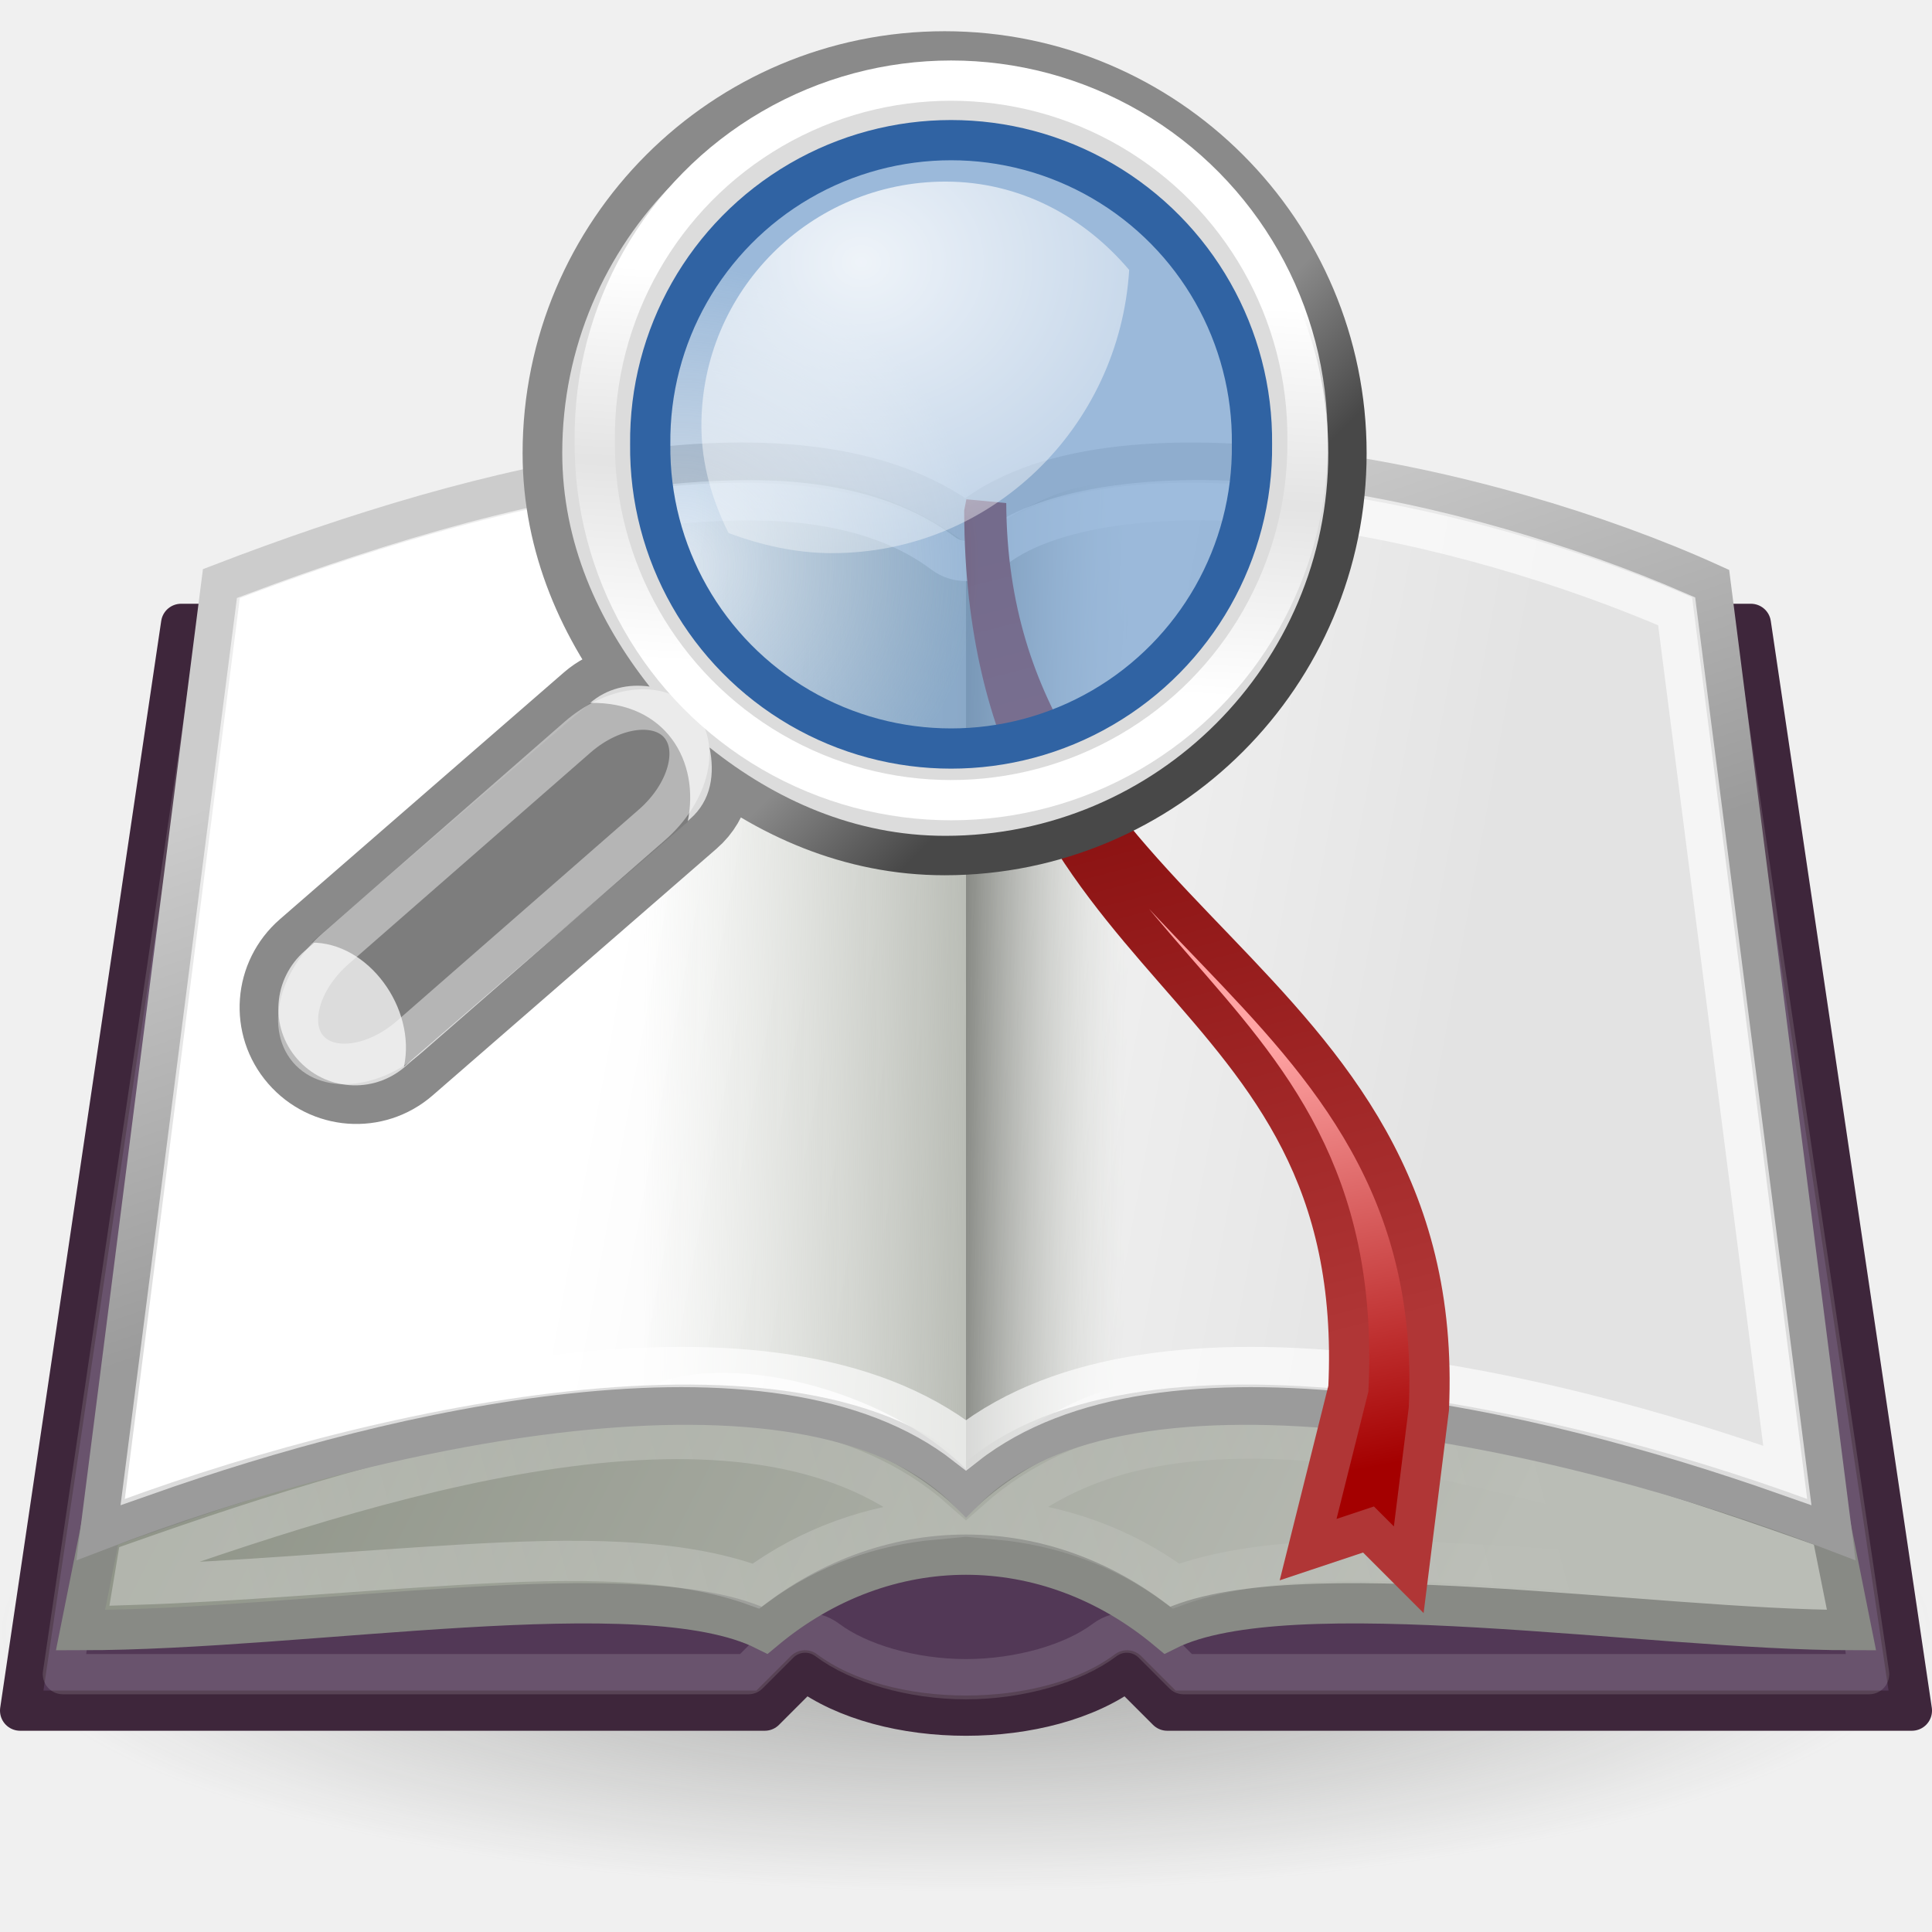
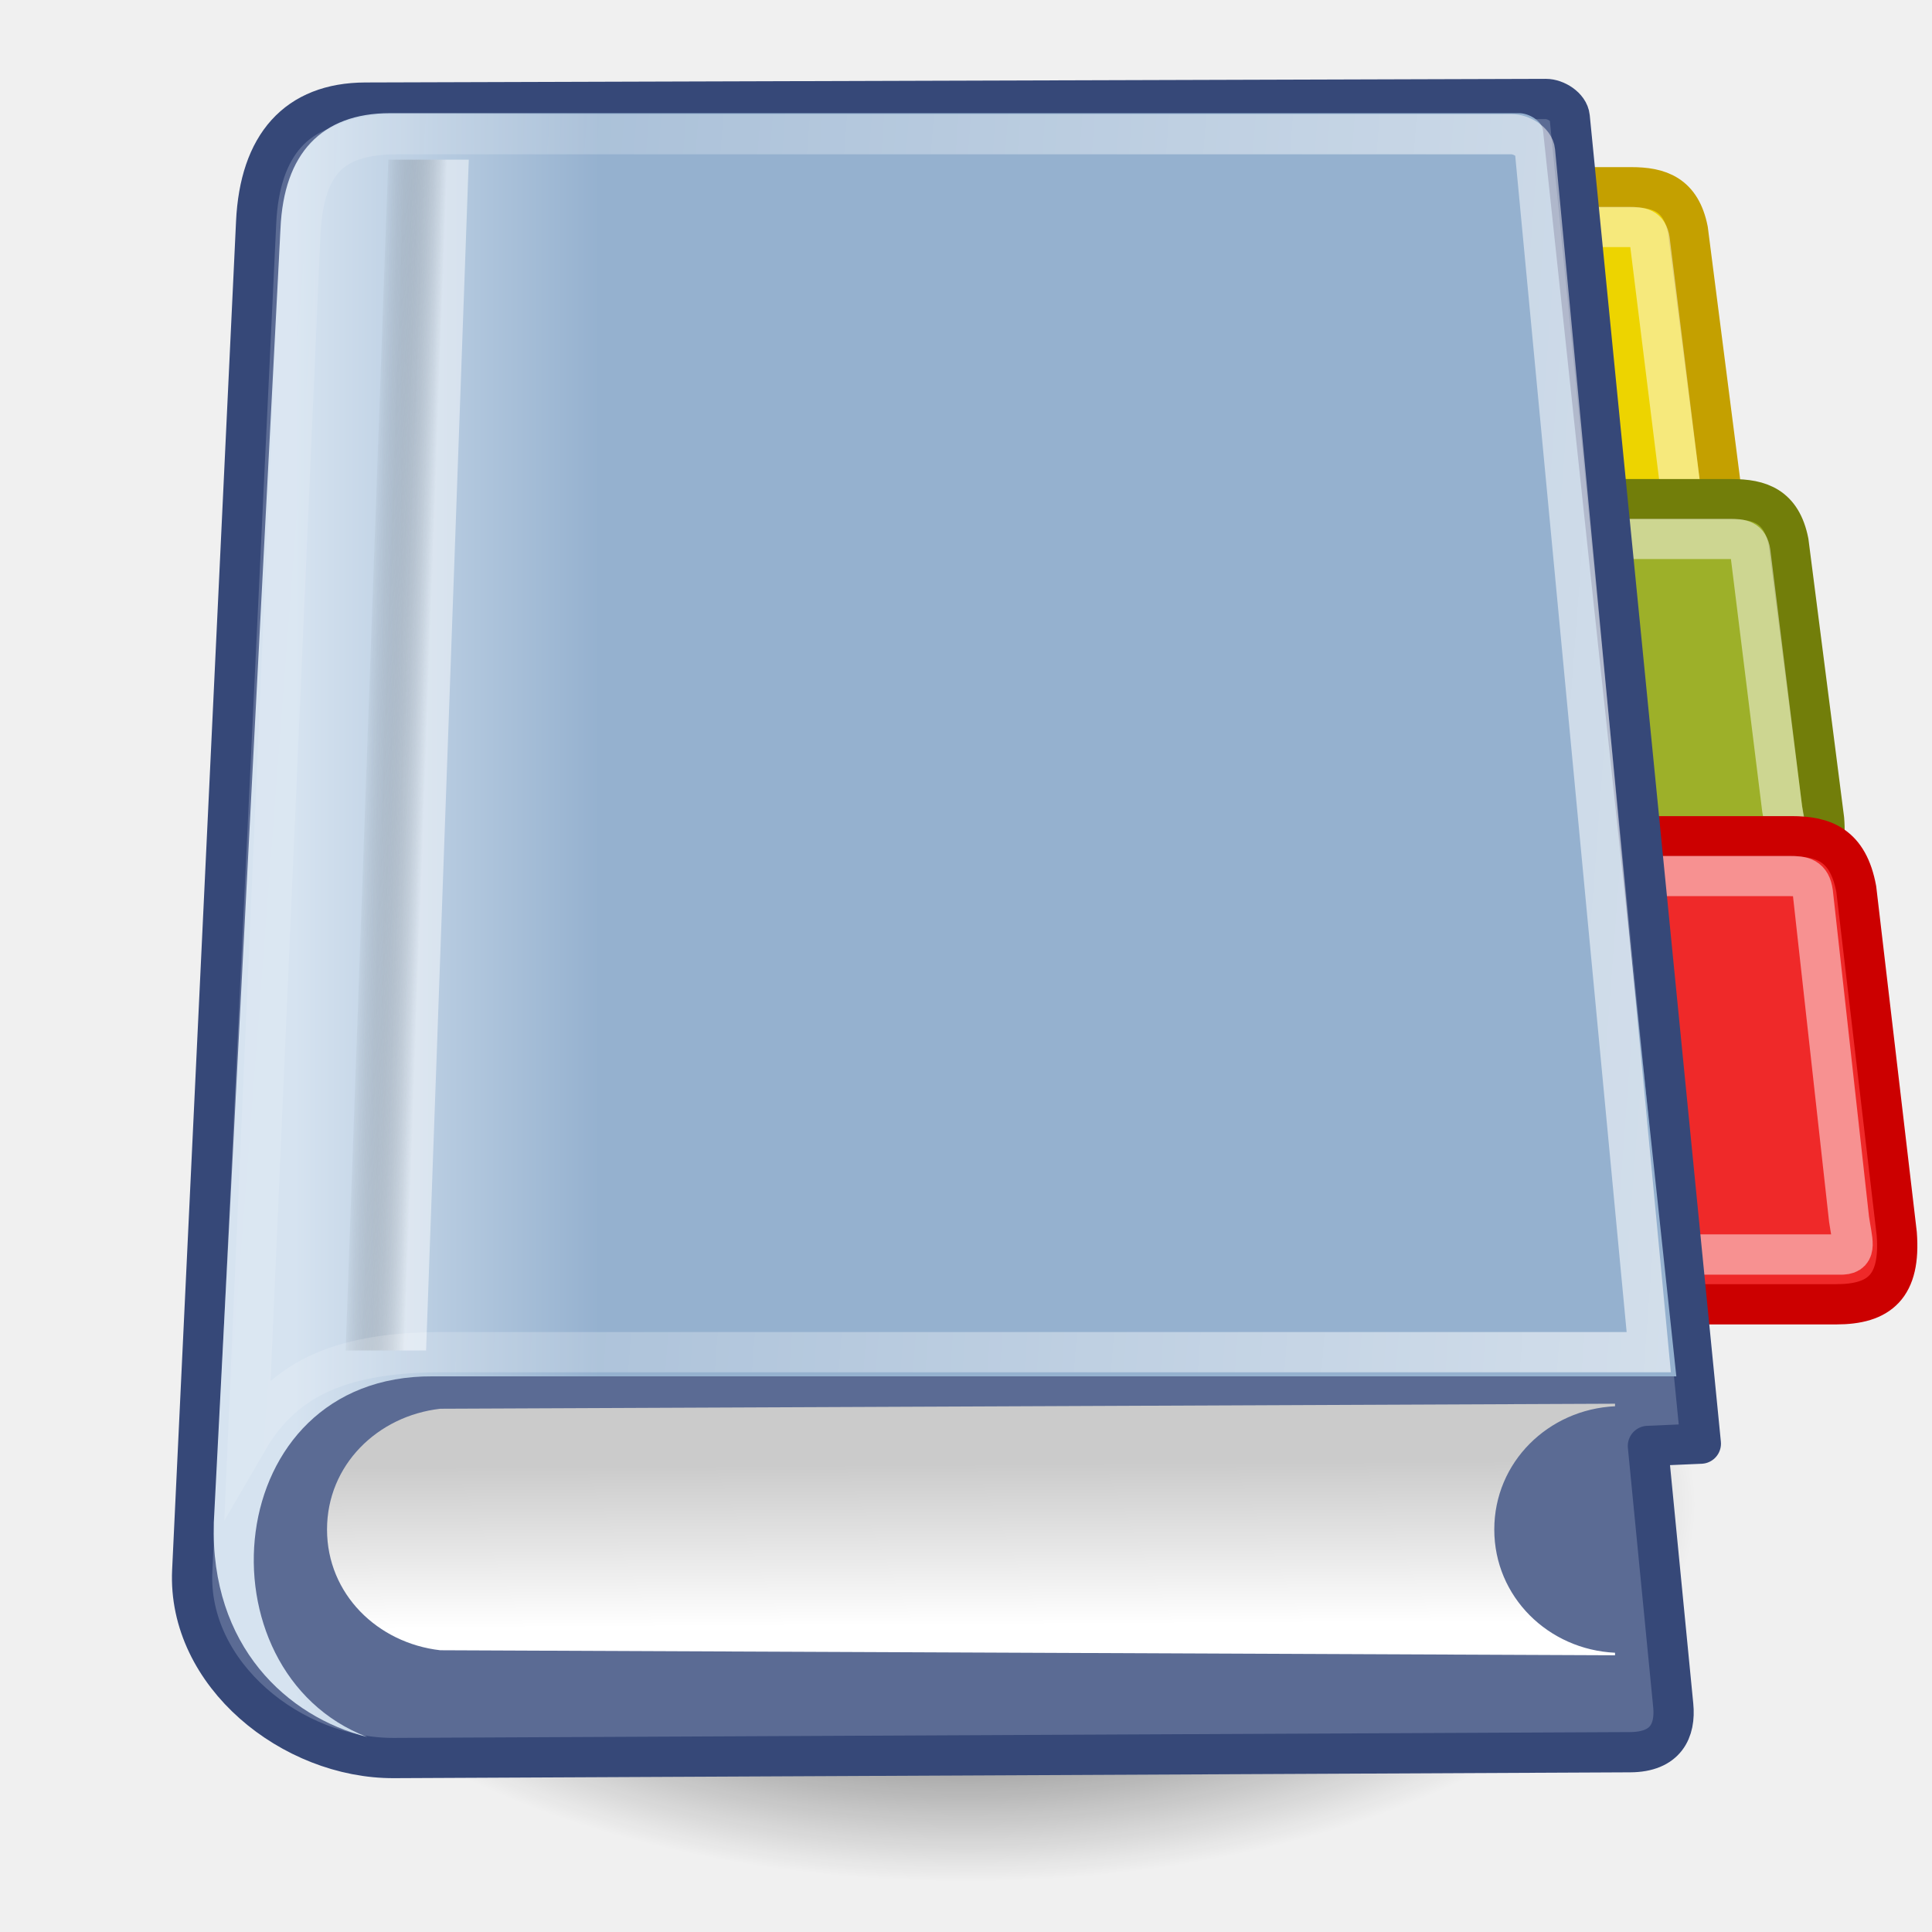
- <svg xmlns="http://www.w3.org/2000/svg" xmlns:xlink="http://www.w3.org/1999/xlink" width="48" height="48" id="svg2" version="1.0">
-   <defs id="defs4">
-     <radialGradient xlink:href="#linearGradient4467" id="radialGradient2738" gradientUnits="userSpaceOnUse" gradientTransform="matrix(2.592963,-7.7469e-24,-5.714443e-24,2.252104,-25.05976,-18.941)" cx="15.414" cy="13.078" fx="15.414" fy="13.078" r="6.656" />
-     <radialGradient xlink:href="#linearGradient4454" id="radialGradient2736" gradientUnits="userSpaceOnUse" gradientTransform="matrix(-1,0,0,1,43.352,5.882878e-16)" cx="18.241" cy="21.818" fx="18.241" fy="21.818" r="8.309" />
-     <linearGradient xlink:href="#linearGradient2366" id="linearGradient2734" gradientUnits="userSpaceOnUse" gradientTransform="matrix(-1,0,0,1,44.17827,-3.838079e-17)" x1="18.293" y1="13.602" x2="17.501" y2="25.743" />
-     <linearGradient xlink:href="#linearGradient4440" id="linearGradient2732" gradientUnits="userSpaceOnUse" gradientTransform="matrix(-1.334593,0,0,1.291292,55.15793,-7.460658)" x1="30.656" y1="34" x2="33.219" y2="31.062" />
-     <linearGradient xlink:href="#linearGradient2846" id="linearGradient2730" gradientUnits="userSpaceOnUse" gradientTransform="matrix(-1,0,0,1,48.18409,-6.22072e-15)" x1="27.366" y1="26.58" x2="31.336" y2="30.558" />
-     <linearGradient id="linearGradient4467">
-       <stop id="stop4469" offset="0" style="stop-color:#ffffff;stop-opacity:1;" />
-       <stop id="stop4471" offset="1" style="stop-color:#ffffff;stop-opacity:0.248;" />
+ <svg xmlns="http://www.w3.org/2000/svg" xmlns:xlink="http://www.w3.org/1999/xlink" width="48px" height="48px" id="svg1256">
+   <defs id="defs3">
+     <linearGradient id="linearGradient12512">
+       <stop style="stop-color:#ffffff;stop-opacity:1;" offset="0" id="stop12513" />
+       <stop style="stop-color:#fff520;stop-opacity:0.891;" offset="0.5" id="stop12517" />
+       <stop style="stop-color:#fff300;stop-opacity:0;" offset="1" id="stop12514" />
    </linearGradient>
-     <linearGradient id="linearGradient4454">
-       <stop id="stop4456" offset="0" style="stop-color:#729fcf;stop-opacity:0.208;" />
-       <stop id="stop4458" offset="1" style="stop-color:#729fcf;stop-opacity:0.676;" />
+     <radialGradient xlink:href="#linearGradient12512" id="radialGradient278" gradientUnits="userSpaceOnUse" cx="55" cy="125" fx="55" fy="125" r="14.375" />
+     <linearGradient id="linearGradient21644">
+       <stop style="stop-color:#000000;stop-opacity:1;" offset="0" id="stop21646" />
+       <stop style="stop-color:#000000;stop-opacity:0;" offset="1" id="stop21648" />
    </linearGradient>
-     <linearGradient id="linearGradient2366">
-       <stop style="stop-color:#ffffff;stop-opacity:1;" offset="0" id="stop2368" />
-       <stop id="stop2374" offset="0.5" style="stop-color:#ffffff;stop-opacity:0.219;" />
-       <stop style="stop-color:#ffffff;stop-opacity:1;" offset="1" id="stop2370" />
+     <linearGradient id="linearGradient2116">
+       <stop style="stop-color:#ffffff;stop-opacity:1;" offset="0" id="stop2118" />
+       <stop style="stop-color:#ffffff;stop-opacity:0;" offset="1" id="stop2120" />
    </linearGradient>
-     <linearGradient id="linearGradient4440">
-       <stop id="stop4442" offset="0" style="stop-color:#7d7d7d;stop-opacity:1;" />
-       <stop style="stop-color:#b1b1b1;stop-opacity:1;" offset="0.5" id="stop4448" />
-       <stop id="stop4444" offset="1" style="stop-color:#686868;stop-opacity:1;" />
+     <linearGradient id="linearGradient2094">
+       <stop style="stop-color:#d6e3f0;stop-opacity:1;" offset="0" id="stop2096" />
+       <stop style="stop-color:#95b1cf;stop-opacity:1;" offset="1" id="stop2098" />
    </linearGradient>
-     <linearGradient id="linearGradient2846">
-       <stop style="stop-color:#8a8a8a;stop-opacity:1;" offset="0" id="stop2848" />
-       <stop style="stop-color:#484848;stop-opacity:1;" offset="1" id="stop2850" />
+     <linearGradient id="linearGradient2803">
+       <stop id="stop2805" offset="0" style="stop-color:#ffffff;stop-opacity:1;" />
+       <stop id="stop2807" offset="1" style="stop-color:#cbcbcb;stop-opacity:1;" />
    </linearGradient>
-     <linearGradient id="linearGradient4477">
-       <stop id="stop4479" offset="0" style="stop-color:#000000;stop-opacity:1;" />
-       <stop id="stop4481" offset="1" style="stop-color:#000000;stop-opacity:0;" />
+     <linearGradient id="linearGradient2795">
+       <stop id="stop2797" offset="0" style="stop-color:#000000;stop-opacity:0.069;" />
+       <stop id="stop2799" offset="1" style="stop-color:#ffffff;stop-opacity:1;" />
    </linearGradient>
-     <linearGradient id="linearGradient2309">
-       <stop style="stop-color:#ffffff;stop-opacity:1;" offset="0" id="stop2311" />
-       <stop style="stop-color:#ffffff;stop-opacity:0;" offset="1" id="stop2313" />
-     </linearGradient>
-     <linearGradient id="linearGradient2301">
-       <stop style="stop-color:#790000;stop-opacity:1" offset="0" id="stop2303" />
-       <stop style="stop-color:#b03636;stop-opacity:1" offset="1" id="stop2305" />
-     </linearGradient>
-     <linearGradient id="linearGradient2286">
-       <stop style="stop-color:#555753" offset="0" id="stop2288" />
-       <stop style="stop-color:#555753;stop-opacity:0" offset="1" id="stop2290" />
-     </linearGradient>
-     <linearGradient id="linearGradient2276">
-       <stop style="stop-color:#babdb6;stop-opacity:1;" offset="0" id="stop2278" />
-       <stop style="stop-color:#8f9488;stop-opacity:1" offset="1" id="stop2280" />
-     </linearGradient>
-     <linearGradient id="linearGradient2258">
-       <stop style="stop-color:#ffa4a4;stop-opacity:1" offset="0" id="stop2260" />
-       <stop style="stop-color:#a40000" offset="1" id="stop2262" />
-     </linearGradient>
-     <linearGradient id="linearGradient2235">
-       <stop style="stop-color:#cccccc;stop-opacity:1" offset="0" id="stop2237" />
-       <stop style="stop-color:#9b9b9b;stop-opacity:1" offset="1" id="stop2239" />
-     </linearGradient>
-     <linearGradient id="linearGradient2229">
-       <stop style="stop-color:#888a85" offset="0" id="stop2231" />
-       <stop style="stop-color:#d3d7cf;stop-opacity:0;" offset="1" id="stop2233" />
-     </linearGradient>
-     <linearGradient id="linearGradient2221">
-       <stop id="stop2223" offset="0" style="stop-color:#babdb6" />
-       <stop id="stop2225" offset="1" style="stop-color:#d3d7cf;stop-opacity:0;" />
-     </linearGradient>
-     <linearGradient id="linearGradient2184">
-       <stop style="stop-color:#ffffff;stop-opacity:1;" offset="0" id="stop2186" />
-       <stop style="stop-color:#e3e3e3;stop-opacity:1" offset="1" id="stop2188" />
-     </linearGradient>
-     <radialGradient xlink:href="#linearGradient4477" id="radialGradient7516" gradientUnits="userSpaceOnUse" gradientTransform="matrix(1,0,0,0.237968,-1.864568e-14,28.93278)" cx="24.13" cy="37.968" fx="24.13" fy="37.968" r="16.529" />
-     <linearGradient xlink:href="#linearGradient2846" id="linearGradient7518" gradientUnits="userSpaceOnUse" x1="27.366" y1="26.58" x2="31.336" y2="30.558" />
-     <linearGradient xlink:href="#linearGradient4440" id="linearGradient7520" gradientUnits="userSpaceOnUse" gradientTransform="matrix(1.334593,0,0,1.291292,-6.973842,-7.460658)" x1="30.656" y1="34" x2="33.219" y2="31.062" />
-     <linearGradient xlink:href="#linearGradient2366" id="linearGradient7522" gradientUnits="userSpaceOnUse" x1="18.293" y1="13.602" x2="17.501" y2="25.743" />
-     <radialGradient xlink:href="#linearGradient4454" id="radialGradient7524" gradientUnits="userSpaceOnUse" cx="18.241" cy="21.818" fx="18.241" fy="21.818" r="8.309" />
-     <radialGradient xlink:href="#linearGradient4467" id="radialGradient7526" gradientUnits="userSpaceOnUse" gradientTransform="matrix(2.592963,-7.7469e-24,-5.714443e-24,2.252104,-25.05975,-18.941)" cx="15.414" cy="13.078" fx="15.414" fy="13.078" r="6.656" />
-     <radialGradient xlink:href="#linearGradient2286" id="radialGradient7540" gradientUnits="userSpaceOnUse" gradientTransform="matrix(1,0,0,0.3,-3.16587e-17,25.725)" cx="24" cy="36.75" fx="24" fy="36.75" r="22.5" />
-     <linearGradient xlink:href="#linearGradient2276" id="linearGradient7542" gradientUnits="userSpaceOnUse" x1="37.536" y1="34.196" x2="9.929" y2="20.089" />
-     <linearGradient xlink:href="#linearGradient2309" id="linearGradient7544" gradientUnits="userSpaceOnUse" x1="6.723" y1="37.683" x2="37.805" y2="29.097" />
-     <linearGradient xlink:href="#linearGradient2184" id="linearGradient7546" gradientUnits="userSpaceOnUse" x1="15.714" y1="16.829" x2="36.482" y2="20.668" />
-     <linearGradient xlink:href="#linearGradient2235" id="linearGradient7548" gradientUnits="userSpaceOnUse" x1="19.941" y1="10.919" x2="24" y2="22.751" />
-     <linearGradient xlink:href="#linearGradient2221" id="linearGradient7550" gradientUnits="userSpaceOnUse" gradientTransform="matrix(-1,0,0,1,48,0)" x1="24" y1="19.997" x2="32" y2="19.906" />
-     <linearGradient xlink:href="#linearGradient2229" id="linearGradient7552" gradientUnits="userSpaceOnUse" gradientTransform="matrix(-1,0,0,1,48,0)" x1="24" y1="19.506" x2="19.982" y2="19.55" />
-     <linearGradient xlink:href="#linearGradient2258" id="linearGradient7554" gradientUnits="userSpaceOnUse" x1="32.795" y1="21.696" x2="34.795" y2="32.321" />
-     <linearGradient xlink:href="#linearGradient2301" id="linearGradient7556" gradientUnits="userSpaceOnUse" x1="23.955" y1="10.009" x2="29.214" y2="30.277" />
+     <linearGradient gradientUnits="userSpaceOnUse" y2="4.953" x2="41.219" y1="4.953" x1="35.433" gradientTransform="matrix(0.254,0,1.822151e-16,3.759813,0.788629,0.148567)" id="linearGradient2801" xlink:href="#linearGradient2795" />
+     <linearGradient gradientUnits="userSpaceOnUse" y2="84.287" x2="10.22" y1="93.338" x1="10.496" gradientTransform="matrix(2.262742,0,0,0.441942,1,-0.875)" id="linearGradient2813" xlink:href="#linearGradient2803" />
+     <linearGradient xlink:href="#linearGradient2094" id="linearGradient2100" gradientTransform="matrix(0.95775,0,0,1.027989,1,-0.571911)" x1="6.587" y1="22.133" x2="14.511" y2="22.133" gradientUnits="userSpaceOnUse" />
+     <linearGradient xlink:href="#linearGradient2116" id="linearGradient2112" gradientTransform="matrix(1.025428,0,0,0.957303,0,-0.806758)" x1="73.362" y1="26.652" x2="-2.758" y2="21.27" gradientUnits="userSpaceOnUse" />
+     <radialGradient xlink:href="#linearGradient21644" id="radialGradient21650" cx="25.125" cy="36.75" fx="25.125" fy="36.75" r="15.75" gradientTransform="matrix(1,0,0,0.595238,-6.245005e-16,14.875)" gradientUnits="userSpaceOnUse" />
  </defs>
  <g id="layer1">
-     <g id="g7528" transform="translate(0,4)">
-       <path transform="matrix(1.066667,0,0,0.962963,-1.600001,1.111111)" d="M 46.5 36.75 A 22.5 6.75 0 1 1  1.5,36.75 A 22.5 6.75 0 1 1  46.5 36.75 z" id="path2284" style="opacity:0.502;color:#000000;fill:url(#radialGradient7540);fill-opacity:1;fill-rule:nonzero;stroke:none;stroke-width:1;stroke-linecap:round;stroke-linejoin:miter;marker:none;marker-start:none;marker-mid:none;marker-end:none;stroke-miterlimit:4;stroke-dasharray:none;stroke-dashoffset:17.85;stroke-opacity:1;visibility:visible;display:block;overflow:visible" />
-       <path id="rect1304" d="M 4.5,11.5 L 43.5,11.5 L 47.5,38.5 L 29,38.5 L 28,37.5 C 26,39 22,39 20,37.5 L 19,38.5 L 0.5,38.5 L 4.5,11.5 z " style="color:#000000;fill:#523856;fill-opacity:1;fill-rule:nonzero;stroke:#3e263b;stroke-width:1;stroke-linecap:round;stroke-linejoin:round;marker:none;marker-start:none;marker-mid:none;marker-end:none;stroke-miterlimit:4;stroke-dasharray:none;stroke-dashoffset:17.85;stroke-opacity:1;visibility:visible;display:block;overflow:visible" />
-       <path d="M 5.281,12.406 L 1.562,37.594 L 18.594,37.594 L 19.344,36.844 C 19.667,36.507 20.191,36.467 20.562,36.75 C 21.327,37.324 22.653,37.719 24,37.719 C 25.347,37.719 26.673,37.324 27.438,36.75 C 27.809,36.467 28.333,36.507 28.656,36.844 L 29.406,37.594 L 46.438,37.594 L 42.719,12.406 L 5.281,12.406 z " id="path2274" style="opacity:0.133;color:#000000;fill:none;fill-opacity:1;fill-rule:nonzero;stroke:#ffffff;stroke-width:1;stroke-linecap:round;stroke-linejoin:round;marker:none;marker-start:none;marker-mid:none;marker-end:none;stroke-miterlimit:4;stroke-dasharray:none;stroke-dashoffset:17.85;stroke-opacity:1;visibility:visible;display:block;overflow:visible" xlink:href="#rect1304" />
-       <path id="path2180" d="M 2,36.5 C 7.667,36.5 16,35 19,36.5 C 22,34 26,34 29,36.5 C 32,35 41,36.5 46,36.5 L 45.5,34 C 38.5,31.5 29,28.5 24,33 C 19,28.5 9.5,31.5 2.5,34 L 2,36.5 z " style="fill:url(#linearGradient7542);fill-opacity:1;fill-rule:evenodd;stroke:#888a85;stroke-width:1;stroke-linecap:butt;stroke-linejoin:miter;stroke-miterlimit:4;stroke-dasharray:none;stroke-opacity:1" />
-       <path d="M 14.125,31.938 C 10.588,32.394 6.767,33.624 3.406,34.812 L 3.312,35.375 C 5.835,35.295 8.679,35.038 11.438,34.875 C 14.332,34.704 16.847,34.699 18.781,35.406 C 20.133,34.41 21.662,33.894 23.219,33.75 C 21.053,31.841 17.82,31.461 14.125,31.938 z M 28.688,31.938 C 27.16,32.215 25.855,32.803 24.781,33.75 C 26.338,33.894 27.867,34.41 29.219,35.406 C 31.198,34.685 33.835,34.703 36.812,34.875 C 39.63,35.038 42.386,35.263 44.688,35.344 L 44.594,34.812 C 41.233,33.624 37.412,32.394 33.875,31.938 C 32.012,31.697 30.24,31.656 28.688,31.938 z " id="path2266" style="opacity:0.302;fill:none;fill-opacity:1;fill-rule:evenodd;stroke:url(#linearGradient7544);stroke-width:1;stroke-linecap:butt;stroke-linejoin:miter;stroke-miterlimit:4;stroke-dasharray:none;stroke-opacity:1" xlink:href="#path2180" />
-       <path id="path2182" d="M 2.5,34 C 9,31.5 20,29 24,33 C 28,29 39,31.5 45.5,34 L 42.5,10.5 C 37,8 27.5,6 24,9 C 20,6 12,8 5.5,10.5 L 2.5,34 z " style="fill:url(#linearGradient7546);fill-opacity:1;fill-rule:evenodd;stroke:url(#linearGradient7548);stroke-width:1;stroke-linecap:butt;stroke-linejoin:miter;stroke-miterlimit:4;stroke-dasharray:none;stroke-opacity:1" />
-       <path id="rect2192" d="M 24,9.5 C 22,8 19.5,7.5 16,8 L 16,30.5 C 18,29.5 22,30.5 24,32.5 L 24,9.5 z " style="color:#000000;fill:url(#linearGradient7550);fill-opacity:1;fill-rule:nonzero;stroke:none;stroke-width:1;stroke-linecap:round;stroke-linejoin:miter;marker:none;marker-start:none;marker-mid:none;marker-end:none;stroke-miterlimit:4;stroke-dashoffset:17.85;stroke-opacity:1;visibility:visible;display:block;overflow:visible" />
-       <path id="path2195" d="M 24,9.5 C 25.221,8.804 26.328,7.907 28,8 L 29,30.5 C 27.5,30 25.5,31.5 24,32.5 L 24,9.5 z " style="color:#000000;fill:url(#linearGradient7552);fill-opacity:1;fill-rule:nonzero;stroke:none;stroke-width:1;stroke-linecap:round;stroke-linejoin:miter;marker:none;marker-start:none;marker-mid:none;marker-end:none;stroke-miterlimit:4;stroke-dashoffset:17.85;stroke-opacity:1;visibility:visible;display:block;overflow:visible" />
-       <path d="M 17,8.5 C 13.687,8.771 9.831,9.91 6.344,11.219 L 3.594,32.656 C 6.716,31.556 10.447,30.518 14.094,30.125 C 17.943,29.71 21.586,30.02 24,31.906 C 26.414,30.02 30.057,29.71 33.906,30.125 C 37.553,30.518 41.284,31.556 44.406,32.656 L 41.656,11.188 C 39.042,10.054 35.59,8.996 32.375,8.594 C 28.988,8.17 25.951,8.555 24.594,9.719 C 24.263,9.997 23.783,10.01 23.438,9.75 C 22.597,9.119 21.523,8.711 20.219,8.531 C 19.242,8.396 18.156,8.405 17,8.5 z " id="path2243" style="opacity:0.651;fill:none;fill-opacity:1;fill-rule:evenodd;stroke:#ffffff;stroke-width:1;stroke-linecap:butt;stroke-linejoin:miter;stroke-miterlimit:4;stroke-dasharray:none;stroke-opacity:1" xlink:href="#path2182" />
-       <path id="path2227" d="M 24.455,8.732 C 24.5,20.5 34,20 33.5,30.5 L 32.5,34.5 L 34,34 L 35,35 L 35.5,31 C 36,20 24.545,19.089 24.5,8.5 L 24.455,8.732 z " style="fill:url(#linearGradient7554);fill-opacity:1;fill-rule:evenodd;stroke:url(#linearGradient7556);stroke-width:1;stroke-linecap:square;stroke-linejoin:miter;stroke-miterlimit:4;stroke-dasharray:none;stroke-opacity:1" />
-     </g>
-     <g style="display:inline" id="g2711" transform="translate(3.953149,-5.07532)">
-       <path transform="matrix(-0.643277,0,0,0.643277,31.49802,4.828704)" id="path2844" d="M 18.628,3.144 C 10.488,3.144 3.883,9.749 3.883,17.888 C 3.883,26.027 10.488,32.633 18.628,32.633 C 22.107,32.633 25.179,31.249 27.701,29.231 C 27.496,30.237 27.623,31.266 28.457,31.99 L 39.422,41.518 C 40.655,42.589 42.509,42.449 43.58,41.215 C 44.652,39.982 44.511,38.128 43.278,37.057 L 32.314,27.529 C 31.642,26.946 30.821,26.773 30.008,26.886 C 31.994,24.374 33.372,21.338 33.372,17.888 C 33.372,9.749 26.767,3.144 18.628,3.144 z M 18.552,4.37 C 26.191,4.37 31.844,9.159 31.844,17.662 C 31.844,26.337 26.027,30.953 18.552,30.953 C 11.249,30.953 5.26,25.475 5.26,17.662 C 5.26,9.677 11.085,4.37 18.552,4.37 z " style="color:#000000;fill:#dcdcdc;fill-opacity:1;fill-rule:evenodd;stroke:url(#linearGradient2730);stroke-width:3.109;stroke-linecap:round;stroke-linejoin:miter;marker:none;marker-start:none;marker-mid:none;marker-end:none;stroke-miterlimit:10;stroke-dasharray:none;stroke-dashoffset:0;stroke-opacity:1;visibility:visible;display:inline;overflow:visible" />
-       <path transform="matrix(-0.643277,0,0,0.643277,31.49802,4.828704)" style="color:#000000;fill:#dcdcdc;fill-opacity:1;fill-rule:evenodd;stroke:none;stroke-width:1;stroke-linecap:round;stroke-linejoin:miter;marker:none;marker-start:none;marker-mid:none;marker-end:none;stroke-miterlimit:10;stroke-dasharray:none;stroke-dashoffset:0;stroke-opacity:1;visibility:visible;display:inline;overflow:visible" d="M 18.603,3.08 C 10.437,3.08 3.81,9.707 3.81,17.873 C 3.81,26.038 10.437,32.665 18.603,32.665 C 22.094,32.665 25.175,31.276 27.706,29.252 C 27.5,30.262 27.628,31.294 28.465,32.02 L 39.464,41.579 C 40.701,42.653 42.562,42.513 43.636,41.275 C 44.711,40.038 44.57,38.178 43.333,37.103 L 32.333,27.545 C 31.66,26.96 30.836,26.786 30.02,26.9 C 32.013,24.379 33.395,21.333 33.395,17.873 C 33.395,9.707 26.768,3.08 18.603,3.08 z M 18.527,6.266 C 24.808,6.266 29.906,11.364 29.906,17.645 C 29.906,23.926 24.808,29.024 18.527,29.024 C 12.246,29.024 7.148,23.926 7.148,17.645 C 7.148,11.364 12.246,6.266 18.527,6.266 z " id="path4430" />
-       <path transform="matrix(-0.643277,0,0,0.643277,31.49802,4.828704)" style="color:#000000;fill:url(#linearGradient2732);fill-opacity:1;fill-rule:evenodd;stroke:none;stroke-width:1;stroke-linecap:round;stroke-linejoin:miter;marker:none;marker-start:none;marker-mid:none;marker-end:none;stroke-miterlimit:10;stroke-dasharray:none;stroke-dashoffset:0;stroke-opacity:1;visibility:visible;display:inline;overflow:visible" d="M 39.507,41.578 C 39.028,39.305 40.904,36.766 43.091,36.789 C 43.091,36.789 32.331,27.531 32.331,27.531 C 29.386,27.474 28.061,29.804 28.554,32.131 L 39.507,41.578 z " id="path4438" />
-       <path style="color:#000000;fill:none;fill-opacity:1;fill-rule:evenodd;stroke:url(#linearGradient2734);stroke-width:1.248;stroke-linecap:round;stroke-linejoin:miter;marker:none;marker-start:none;marker-mid:none;marker-end:none;stroke-miterlimit:10;stroke-dasharray:none;stroke-dashoffset:0;stroke-opacity:1;visibility:visible;display:inline;overflow:visible" id="path4450" d="M 28.549 18.92 A 11.049 11.049 0 1 1  6.452,18.92 A 11.049 11.049 0 1 1  28.549 18.92 z" transform="matrix(-0.801358,0,0,0.801358,33.70147,0.855159)" />
-       <rect style="opacity:0.433;color:#000000;fill:none;fill-opacity:1;fill-rule:evenodd;stroke:#ffffff;stroke-width:1.555;stroke-linecap:round;stroke-linejoin:miter;marker:none;marker-start:none;marker-mid:none;marker-end:none;stroke-miterlimit:10;stroke-dasharray:none;stroke-dashoffset:0;stroke-opacity:1;visibility:visible;display:inline;overflow:visible" id="rect4495" width="19.048" height="4.44" x="40.373" y="0.141" rx="3.322" ry="2.935" transform="matrix(-0.484379,0.4233,0.417423,0.489452,31.49802,4.828704)" />
-       <path style="color:#000000;fill:url(#radialGradient2736);fill-opacity:1;fill-rule:evenodd;stroke:#3063a3;stroke-width:1.111;stroke-linecap:round;stroke-linejoin:miter;marker:none;marker-start:none;marker-mid:none;marker-end:none;stroke-miterlimit:10;stroke-dashoffset:0;stroke-opacity:1;visibility:visible" id="path4452" d="M 25.898 18.478 A 8.309 8.309 0 1 1  9.281,18.478 A 8.309 8.309 0 1 1  25.898 18.478 z" transform="matrix(-0.899697,0,0,0.899697,35.502,-0.509826)" />
-       <path transform="matrix(0.643277,0,0,0.643277,7.855933,4.828704)" style="opacity:0.834;color:#000000;fill:url(#radialGradient2738);fill-opacity:1;fill-rule:evenodd;stroke:none;stroke-width:1;stroke-linecap:round;stroke-linejoin:miter;marker:none;marker-start:none;marker-mid:none;marker-end:none;stroke-miterlimit:10;stroke-dasharray:none;stroke-dashoffset:0;stroke-opacity:1;visibility:visible;display:inline;overflow:visible" d="M 18.157,7.397 C 12.949,7.397 8.732,11.614 8.732,16.821 C 8.732,18.325 9.153,19.709 9.78,20.971 C 11.032,21.433 12.362,21.747 13.774,21.747 C 19.945,21.747 24.874,16.885 25.254,10.81 C 23.523,8.764 21.044,7.397 18.157,7.397 z " id="path4462" />
-     </g>
+     <path style="opacity:1;color:#000000;fill:#edd400;fill-opacity:1;fill-rule:evenodd;stroke:#c4a000;stroke-width:1;stroke-linecap:round;stroke-linejoin:round;marker:none;marker-start:none;marker-mid:none;marker-end:none;stroke-miterlimit:4;stroke-dasharray:none;stroke-dashoffset:0;stroke-opacity:1;visibility:visible;display:inline;overflow:visible" d="M 33.096,4.652 L 40.521,4.652 C 41.228,4.652 41.759,4.829 41.935,5.713 L 42.819,12.607 C 42.908,13.668 42.444,14.021 41.493,14.021 L 32.92,14.021 L 33.096,4.652 z " id="path21630" />
+     <path id="path21632" d="M 34.103,5.639 L 40.464,5.639 C 40.772,5.639 40.94,5.669 40.986,5.96 L 41.777,12.344 C 41.847,12.775 41.96,13.02 41.637,13.034 L 33.963,13.034 L 34.103,5.639 z " style="opacity:0.485;color:#000000;fill:none;fill-opacity:1;fill-rule:evenodd;stroke:#ffffff;stroke-width:1;stroke-linecap:round;stroke-linejoin:round;marker:none;marker-start:none;marker-mid:none;marker-end:none;stroke-miterlimit:4;stroke-dasharray:none;stroke-dashoffset:0;stroke-opacity:1;visibility:visible;display:inline;overflow:visible" />
+     <path id="path21634" d="M 35.596,12.402 L 43.021,12.402 C 43.728,12.402 44.259,12.579 44.435,13.463 L 45.319,20.357 C 45.408,21.418 44.944,21.771 43.993,21.771 L 35.42,21.771 L 35.596,12.402 z " style="opacity:1;color:#000000;fill:#9db029;fill-opacity:1;fill-rule:evenodd;stroke:#727e0a;stroke-width:1;stroke-linecap:round;stroke-linejoin:round;marker:none;marker-start:none;marker-mid:none;marker-end:none;stroke-miterlimit:4;stroke-dasharray:none;stroke-dashoffset:0;stroke-opacity:1;visibility:visible;display:inline;overflow:visible" />
+     <path style="opacity:0.485;color:#000000;fill:none;fill-opacity:1;fill-rule:evenodd;stroke:#ffffff;stroke-width:1;stroke-linecap:round;stroke-linejoin:round;marker:none;marker-start:none;marker-mid:none;marker-end:none;stroke-miterlimit:4;stroke-dasharray:none;stroke-dashoffset:0;stroke-opacity:1;visibility:visible;display:inline;overflow:visible" d="M 36.603,13.389 L 42.964,13.389 C 43.272,13.389 43.44,13.419 43.486,13.71 L 44.277,20.094 C 44.347,20.525 44.46,20.77 44.137,20.784 L 36.463,20.784 L 36.603,13.389 z " id="path21636" />
+     <path style="opacity:1;color:#000000;fill:url(#radialGradient21650);fill-opacity:1;fill-rule:evenodd;stroke:none;stroke-width:1;stroke-linecap:round;stroke-linejoin:round;marker:none;marker-start:none;marker-mid:none;marker-end:none;stroke-miterlimit:4;stroke-dasharray:none;stroke-dashoffset:0;stroke-opacity:1;visibility:visible;display:inline;overflow:visible" id="path21642" d="M 40.875 36.75 A 15.75 9.375 0 1 1  9.375,36.75 A 15.75 9.375 0 1 1  40.875 36.75 z" transform="matrix(1.150794,0,0,1,-4.91369,0.625)" />
+     <path style="opacity:1;color:#000000;fill:#ef2929;fill-opacity:1;fill-rule:evenodd;stroke:#cc0000;stroke-width:1;stroke-linecap:round;stroke-linejoin:round;marker:none;marker-start:none;marker-mid:none;marker-end:none;stroke-miterlimit:4;stroke-dasharray:none;stroke-dashoffset:0;stroke-opacity:1;visibility:visible;display:inline;overflow:visible" d="M 36.065,20.776 L 44.51,20.776 C 45.314,20.776 45.917,20.996 46.119,22.093 L 47.124,30.649 C 47.225,31.966 46.697,32.405 45.616,32.405 L 35.863,32.405 L 36.065,20.776 z " id="path21638" />
+     <path id="path21640" d="M 37.209,21.764 L 44.444,21.764 C 44.795,21.764 44.987,21.802 45.039,22.173 L 45.939,30.29 C 46.018,30.838 46.147,31.149 45.78,31.168 L 37.051,31.168 L 37.209,21.764 z " style="opacity:0.485;color:#000000;fill:none;fill-opacity:1;fill-rule:evenodd;stroke:#ffffff;stroke-width:1;stroke-linecap:round;stroke-linejoin:round;marker:none;marker-start:none;marker-mid:none;marker-end:none;stroke-miterlimit:4;stroke-dasharray:none;stroke-dashoffset:0;stroke-opacity:1;visibility:visible;display:inline;overflow:visible" />
+     <path style="color:#000000;fill:#5b6b94;fill-opacity:1;fill-rule:nonzero;stroke:#364878;stroke-width:1;stroke-linecap:round;stroke-linejoin:round;marker:none;marker-start:none;marker-mid:none;marker-end:none;stroke-miterlimit:4;stroke-dashoffset:0;stroke-opacity:1;visibility:visible;display:inline;overflow:visible" d="M 6.364,5.519 C 6.455,3.604 7.372,2.554 9.079,2.549 L 38.406,2.459 C 38.652,2.458 38.974,2.659 38.999,2.909 L 42.257,35.867 L 40.942,35.924 L 41.571,42.37 C 41.632,42.994 41.39,43.529 40.5,43.533 L 9.789,43.678 C 7.257,43.69 4.654,41.6 4.776,39.024 L 6.364,5.519 z " id="rect1408" />
+     <path id="path2489" d="M 40.125,34.875 L 10.938,35 C 9.381,35.178 8.125,36.396 8.125,38 C 8.125,39.604 9.381,40.822 10.938,41 L 40.125,41.125 L 40.125,41.062 C 38.469,40.984 37.125,39.675 37.125,38 C 37.125,36.325 38.469,35.016 40.125,34.938 L 40.125,34.875 z " style="color:#000000;fill:url(#linearGradient2813);fill-opacity:1;fill-rule:nonzero;stroke:none;stroke-width:1;stroke-linecap:round;stroke-linejoin:round;marker:none;marker-start:none;marker-mid:none;marker-end:none;stroke-miterlimit:4;stroke-dashoffset:0;stroke-opacity:1;visibility:visible;display:inline;overflow:visible" />
+     <path id="path2784" d="M 9.688,2.812 C 7.981,2.812 7.05,3.822 6.969,5.674 L 5.312,37.826 C 5.221,40.904 7.139,42.654 9.125,43.156 C 4.875,41.526 5.438,34.164 10.75,34.195 L 41.648,34.195 L 38.336,3.243 C 38.31,3.003 37.988,2.812 37.742,2.812 L 9.688,2.812 z " style="color:#000000;fill:url(#linearGradient2100);fill-opacity:1;fill-rule:nonzero;stroke:none;stroke-width:1;stroke-linecap:round;stroke-linejoin:round;marker:none;marker-start:none;marker-mid:none;marker-end:none;stroke-miterlimit:4;stroke-dashoffset:0;stroke-opacity:1;visibility:visible;display:inline;overflow:visible" />
+     <rect y="3.969" x="9.789" height="29.605" width="2" id="rect2793" style="opacity:0.48;color:#000000;fill:url(#linearGradient2801);fill-opacity:1;fill-rule:nonzero;stroke:none;stroke-width:1;stroke-linecap:round;stroke-linejoin:round;marker:none;marker-start:none;marker-mid:none;marker-end:none;stroke-miterlimit:4;stroke-dashoffset:0;stroke-opacity:0.608;visibility:visible;display:inline;overflow:visible" transform="matrix(1,0,-3.582731e-2,0.999358,0,0)" />
+     <path style="color:#000000;fill:none;fill-opacity:1;fill-rule:nonzero;stroke:url(#linearGradient2112);stroke-width:1;stroke-linecap:round;stroke-linejoin:miter;marker:none;marker-start:none;marker-mid:none;marker-end:none;stroke-miterlimit:20;stroke-dasharray:none;stroke-dashoffset:0;stroke-opacity:1;visibility:visible;display:inline;overflow:visible" d="M 9.875,3.334 C 8.191,3.334 7.538,4.066 7.458,5.888 L 6.159,35.777 C 7.093,34.17 8.599,33.594 11.012,33.594 L 40.963,33.594 L 38.137,3.757 C 38.115,3.52 37.794,3.334 37.551,3.334 L 9.875,3.334 z " id="path2104" />
  </g>
</svg>
